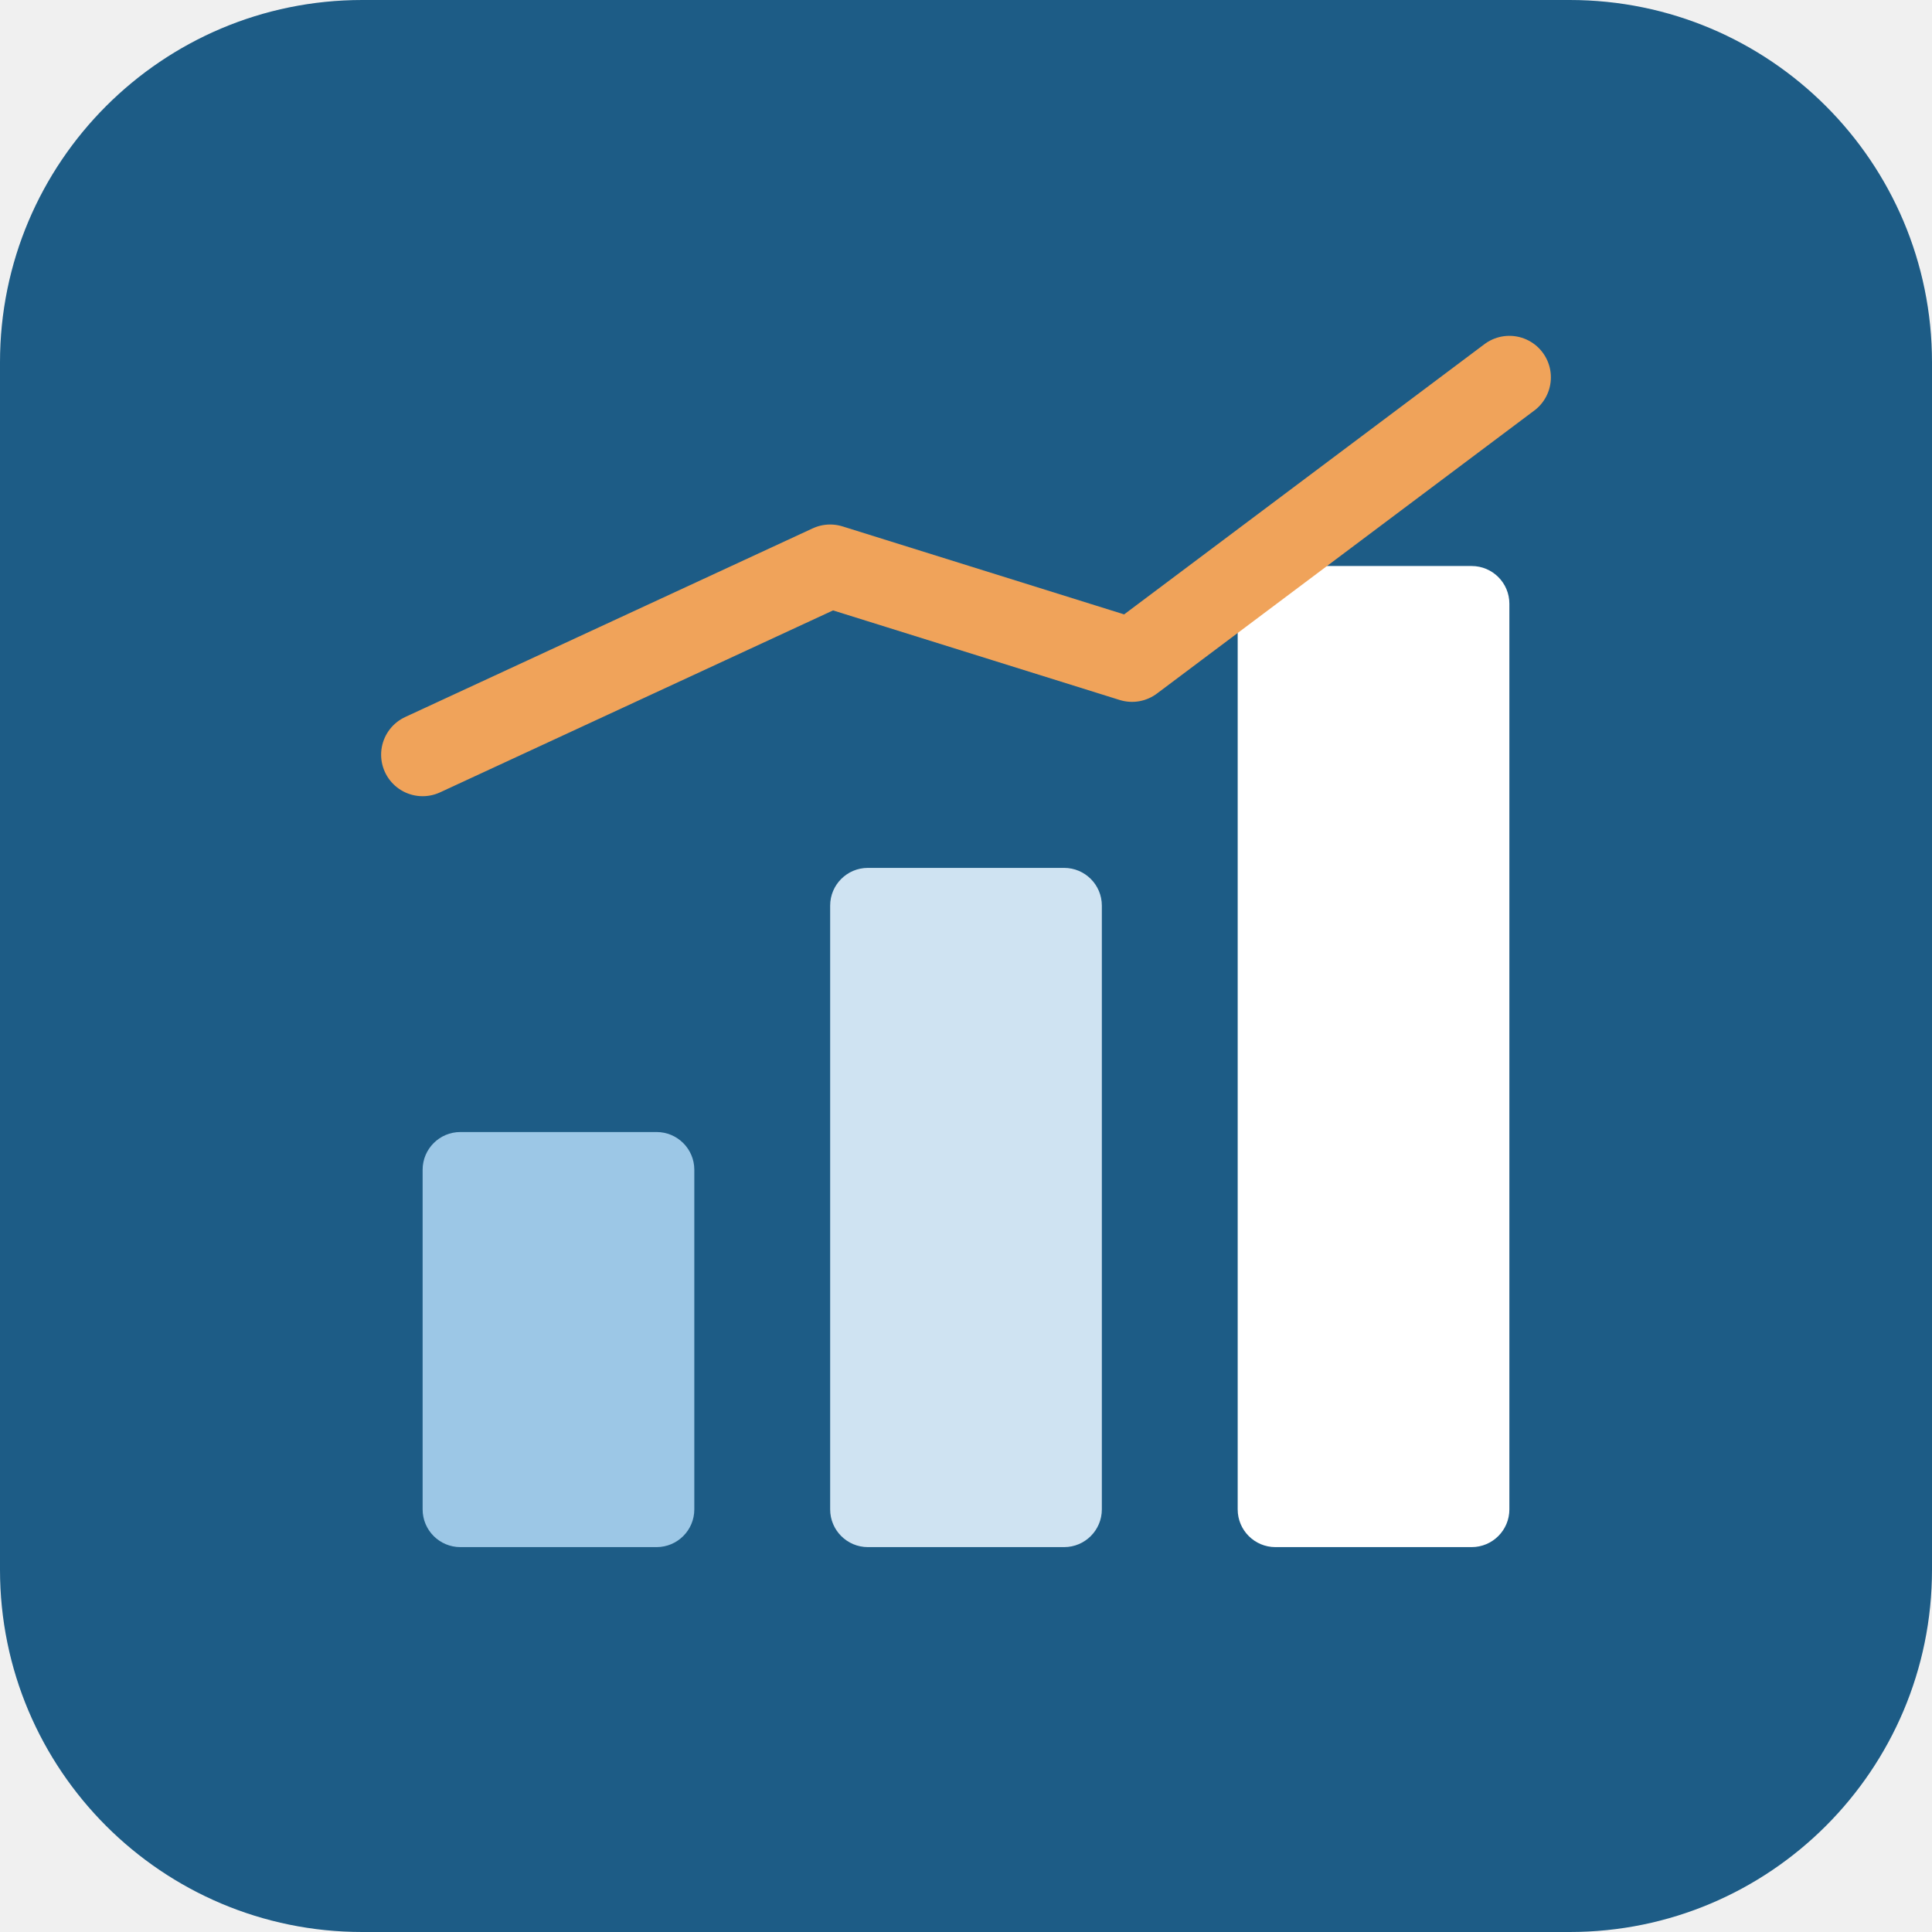
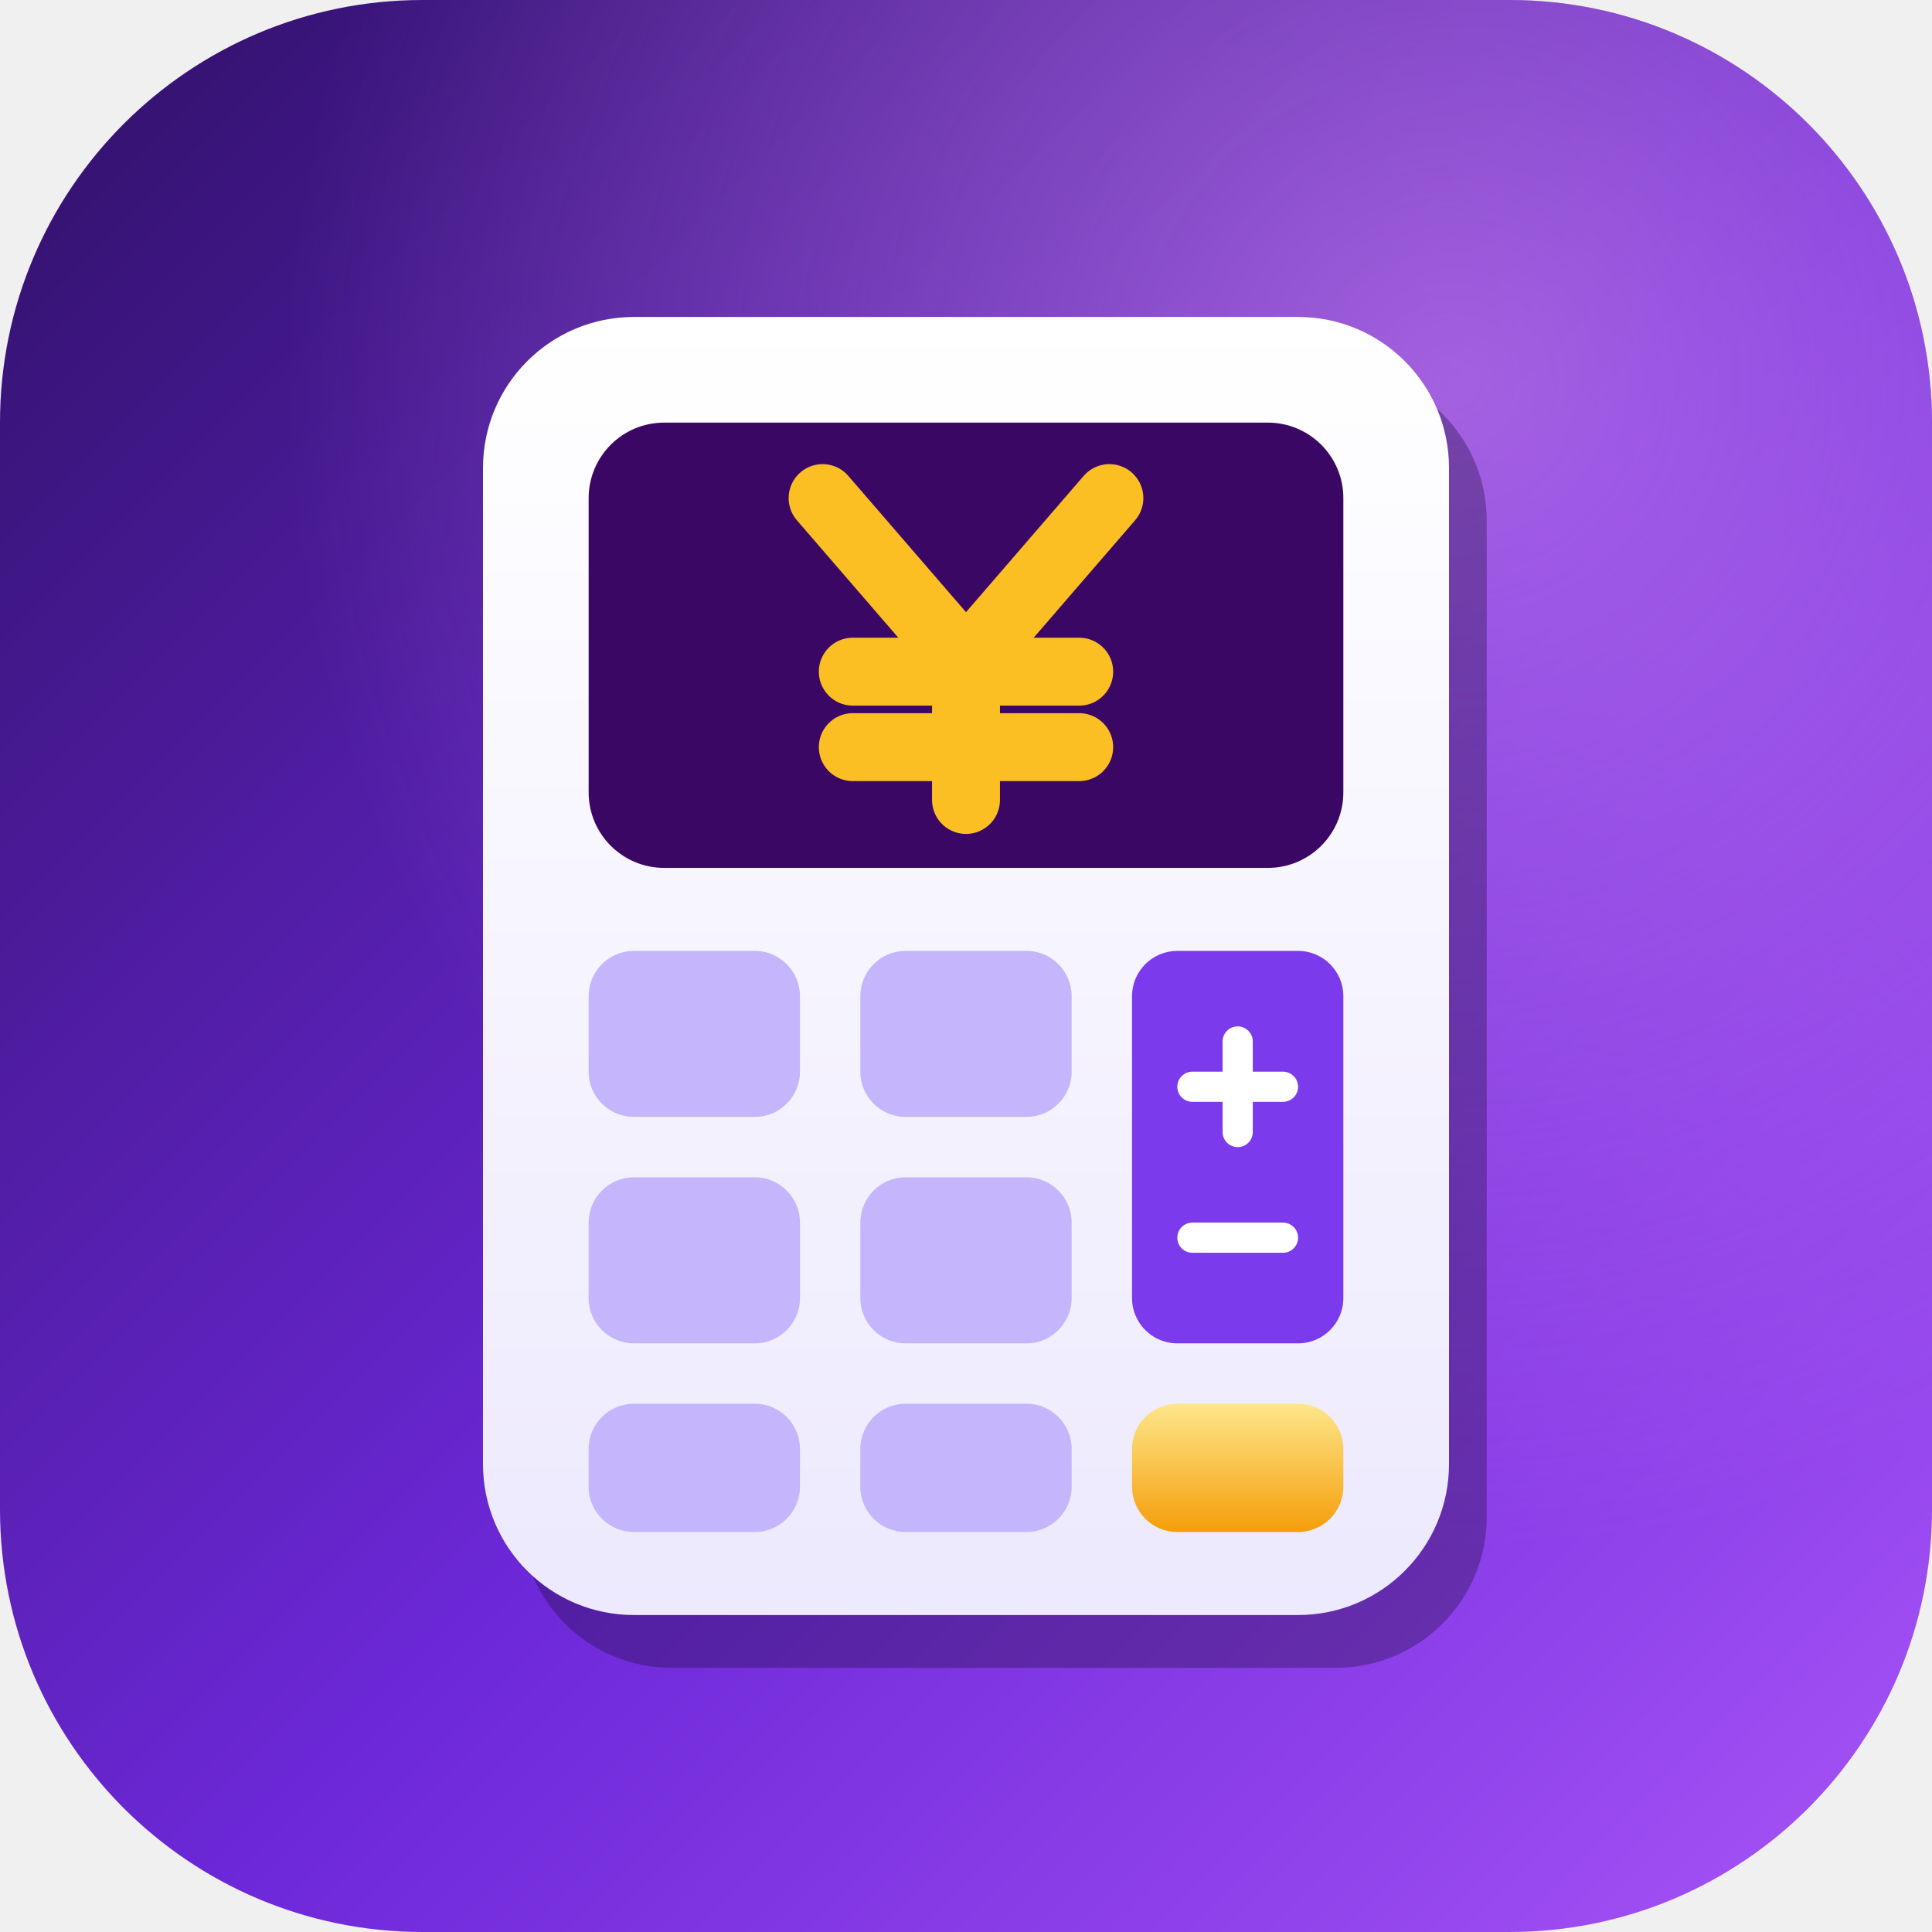
<svg xmlns="http://www.w3.org/2000/svg" viewBox="0 0 512 512">
-   <rect width="512" height="512" rx="96" fill="#1d5c86" />
-   <rect x="112" y="300" width="72" height="110" rx="10" fill="#9cc7e6" />
-   <rect x="220" y="230" width="72" height="180" rx="10" fill="#cfe3f2" />
-   <rect x="328" y="150" width="72" height="260" rx="10" fill="#ffffff" />
-   <path d="M112 200 L220 150 L300 175 L400 100" stroke="#f0a35a" stroke-width="22" fill="none" stroke-linecap="round" stroke-linejoin="round" />
+   <defs>
+     <linearGradient id="bg" x1="0" y1="0" x2="1" y2="1">
+       <stop offset="0" stop-color="#2e1065" />
+       <stop offset="0.55" stop-color="#6d28d9" />
+       <stop offset="1" stop-color="#a855f7" />
+     </linearGradient>
+     <radialGradient id="glow" cx="0.75" cy="0.2" r="0.6">
+       <stop offset="0" stop-color="#f0abfc" stop-opacity="0.45" />
+       <stop offset="1" stop-color="#f0abfc" stop-opacity="0" />
+     </radialGradient>
+     <linearGradient id="body" x1="0" y1="0" x2="0" y2="1">
+       <stop offset="0" stop-color="#ffffff" />
+       <stop offset="1" stop-color="#ede9fe" />
+     </linearGradient>
+     <linearGradient id="gold" x1="0" y1="0" x2="0" y2="1">
+       <stop offset="0" stop-color="#fde68a" />
+       <stop offset="1" stop-color="#f59e0b" />
+     </linearGradient>
+   </defs>
+   <rect width="512" height="512" rx="112" fill="url(#bg)" />
+   <rect width="512" height="512" rx="112" fill="url(#glow)" />
+   <rect x="128" y="84" width="256" height="344" rx="40" fill="#1e0b3d" opacity="0.35" transform="translate(10 14)" />
+   <rect x="128" y="84" width="256" height="344" rx="40" fill="url(#body)" />
+   <rect x="156" y="112" width="200" height="118" rx="20" fill="#3b0764" />
+   <g stroke="#fbbf24" stroke-width="18" stroke-linecap="round" stroke-linejoin="round" fill="none">
+     <path d="M218 132 L256 176 L294 132" />
+     <path d="M256 176 V212" />
+     <path d="M226 178 H286" />
+     <path d="M226 198 H286" />
+   </g>
+   <g fill="#c4b5fd">
+     <rect x="156" y="252" width="56" height="44" rx="12" />
+     <rect x="228" y="252" width="56" height="44" rx="12" />
+     <rect x="156" y="312" width="56" height="44" rx="12" />
+     <rect x="228" y="312" width="56" height="44" rx="12" />
+     <rect x="156" y="372" width="56" height="34" rx="12" />
+     <rect x="228" y="372" width="56" height="34" rx="12" />
+   </g>
+   <rect x="300" y="252" width="56" height="104" rx="12" fill="#7c3aed" />
+   <rect x="300" y="372" width="56" height="34" rx="12" fill="url(#gold)" />
+   <g stroke="#ffffff" stroke-width="8" stroke-linecap="round">
+     <path d="M328 276 V300 M316 288 H340" />
+     <path d="M316 328 H340" />
+   </g>
</svg>
